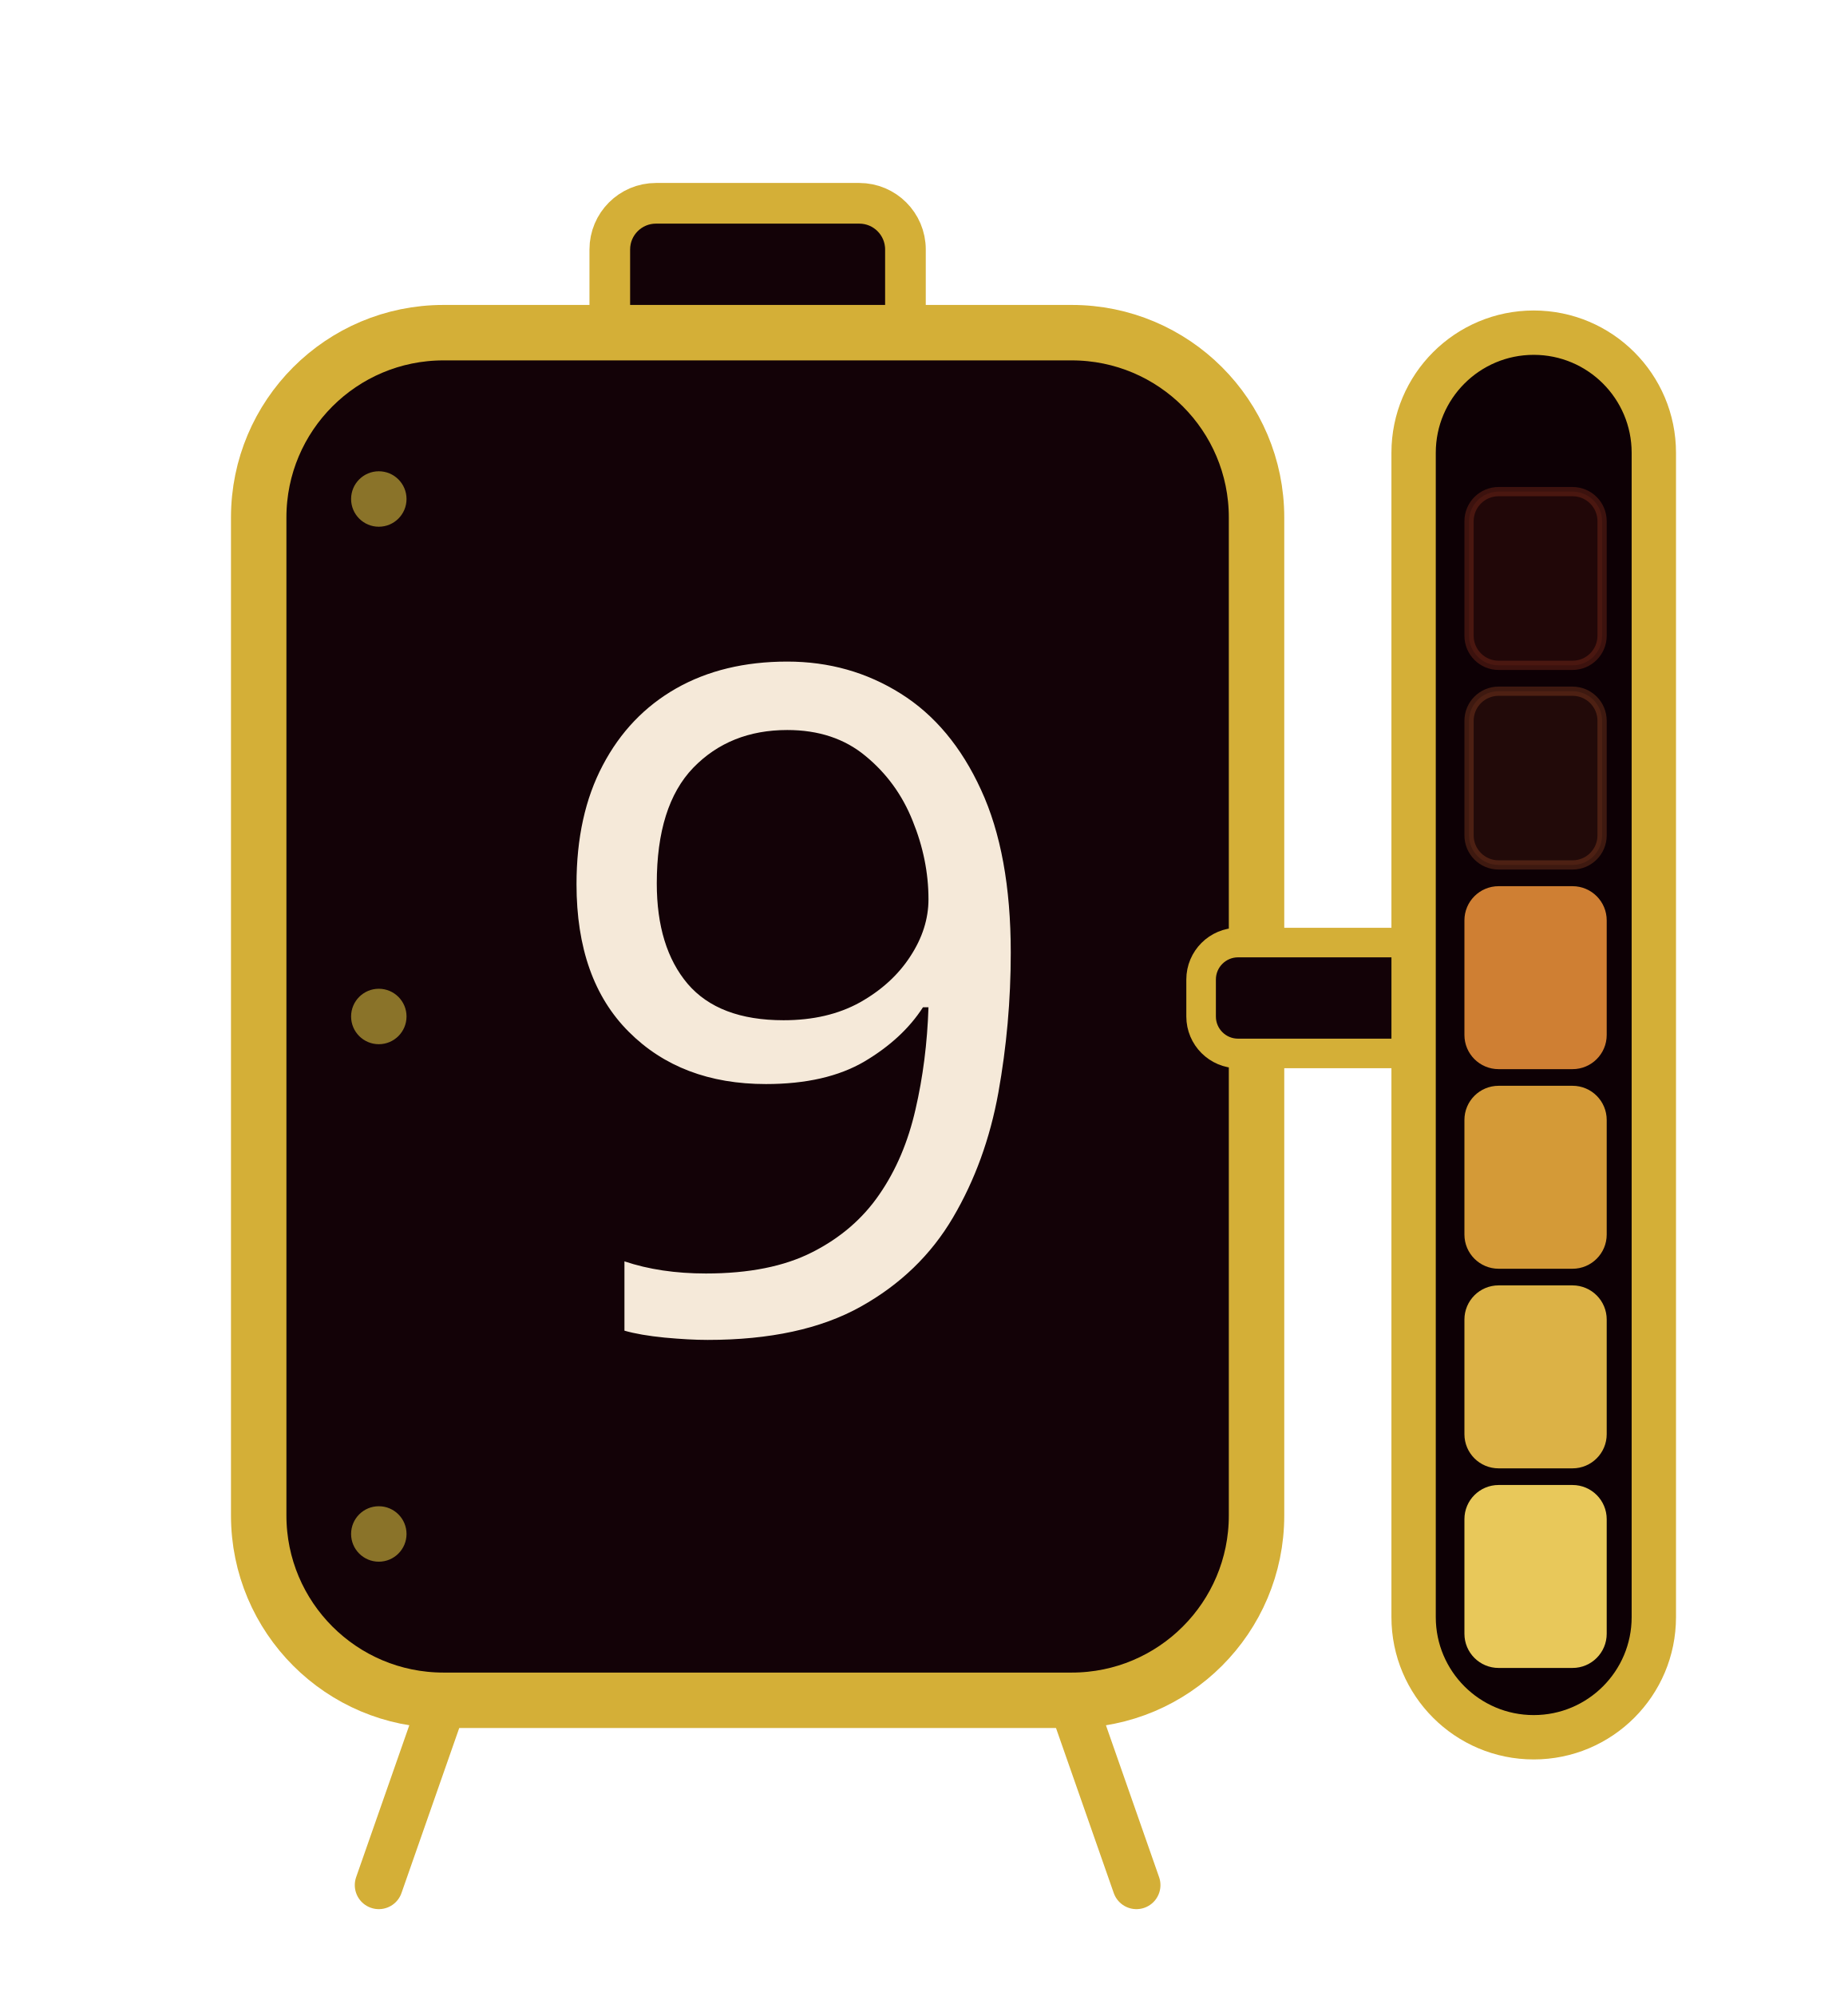
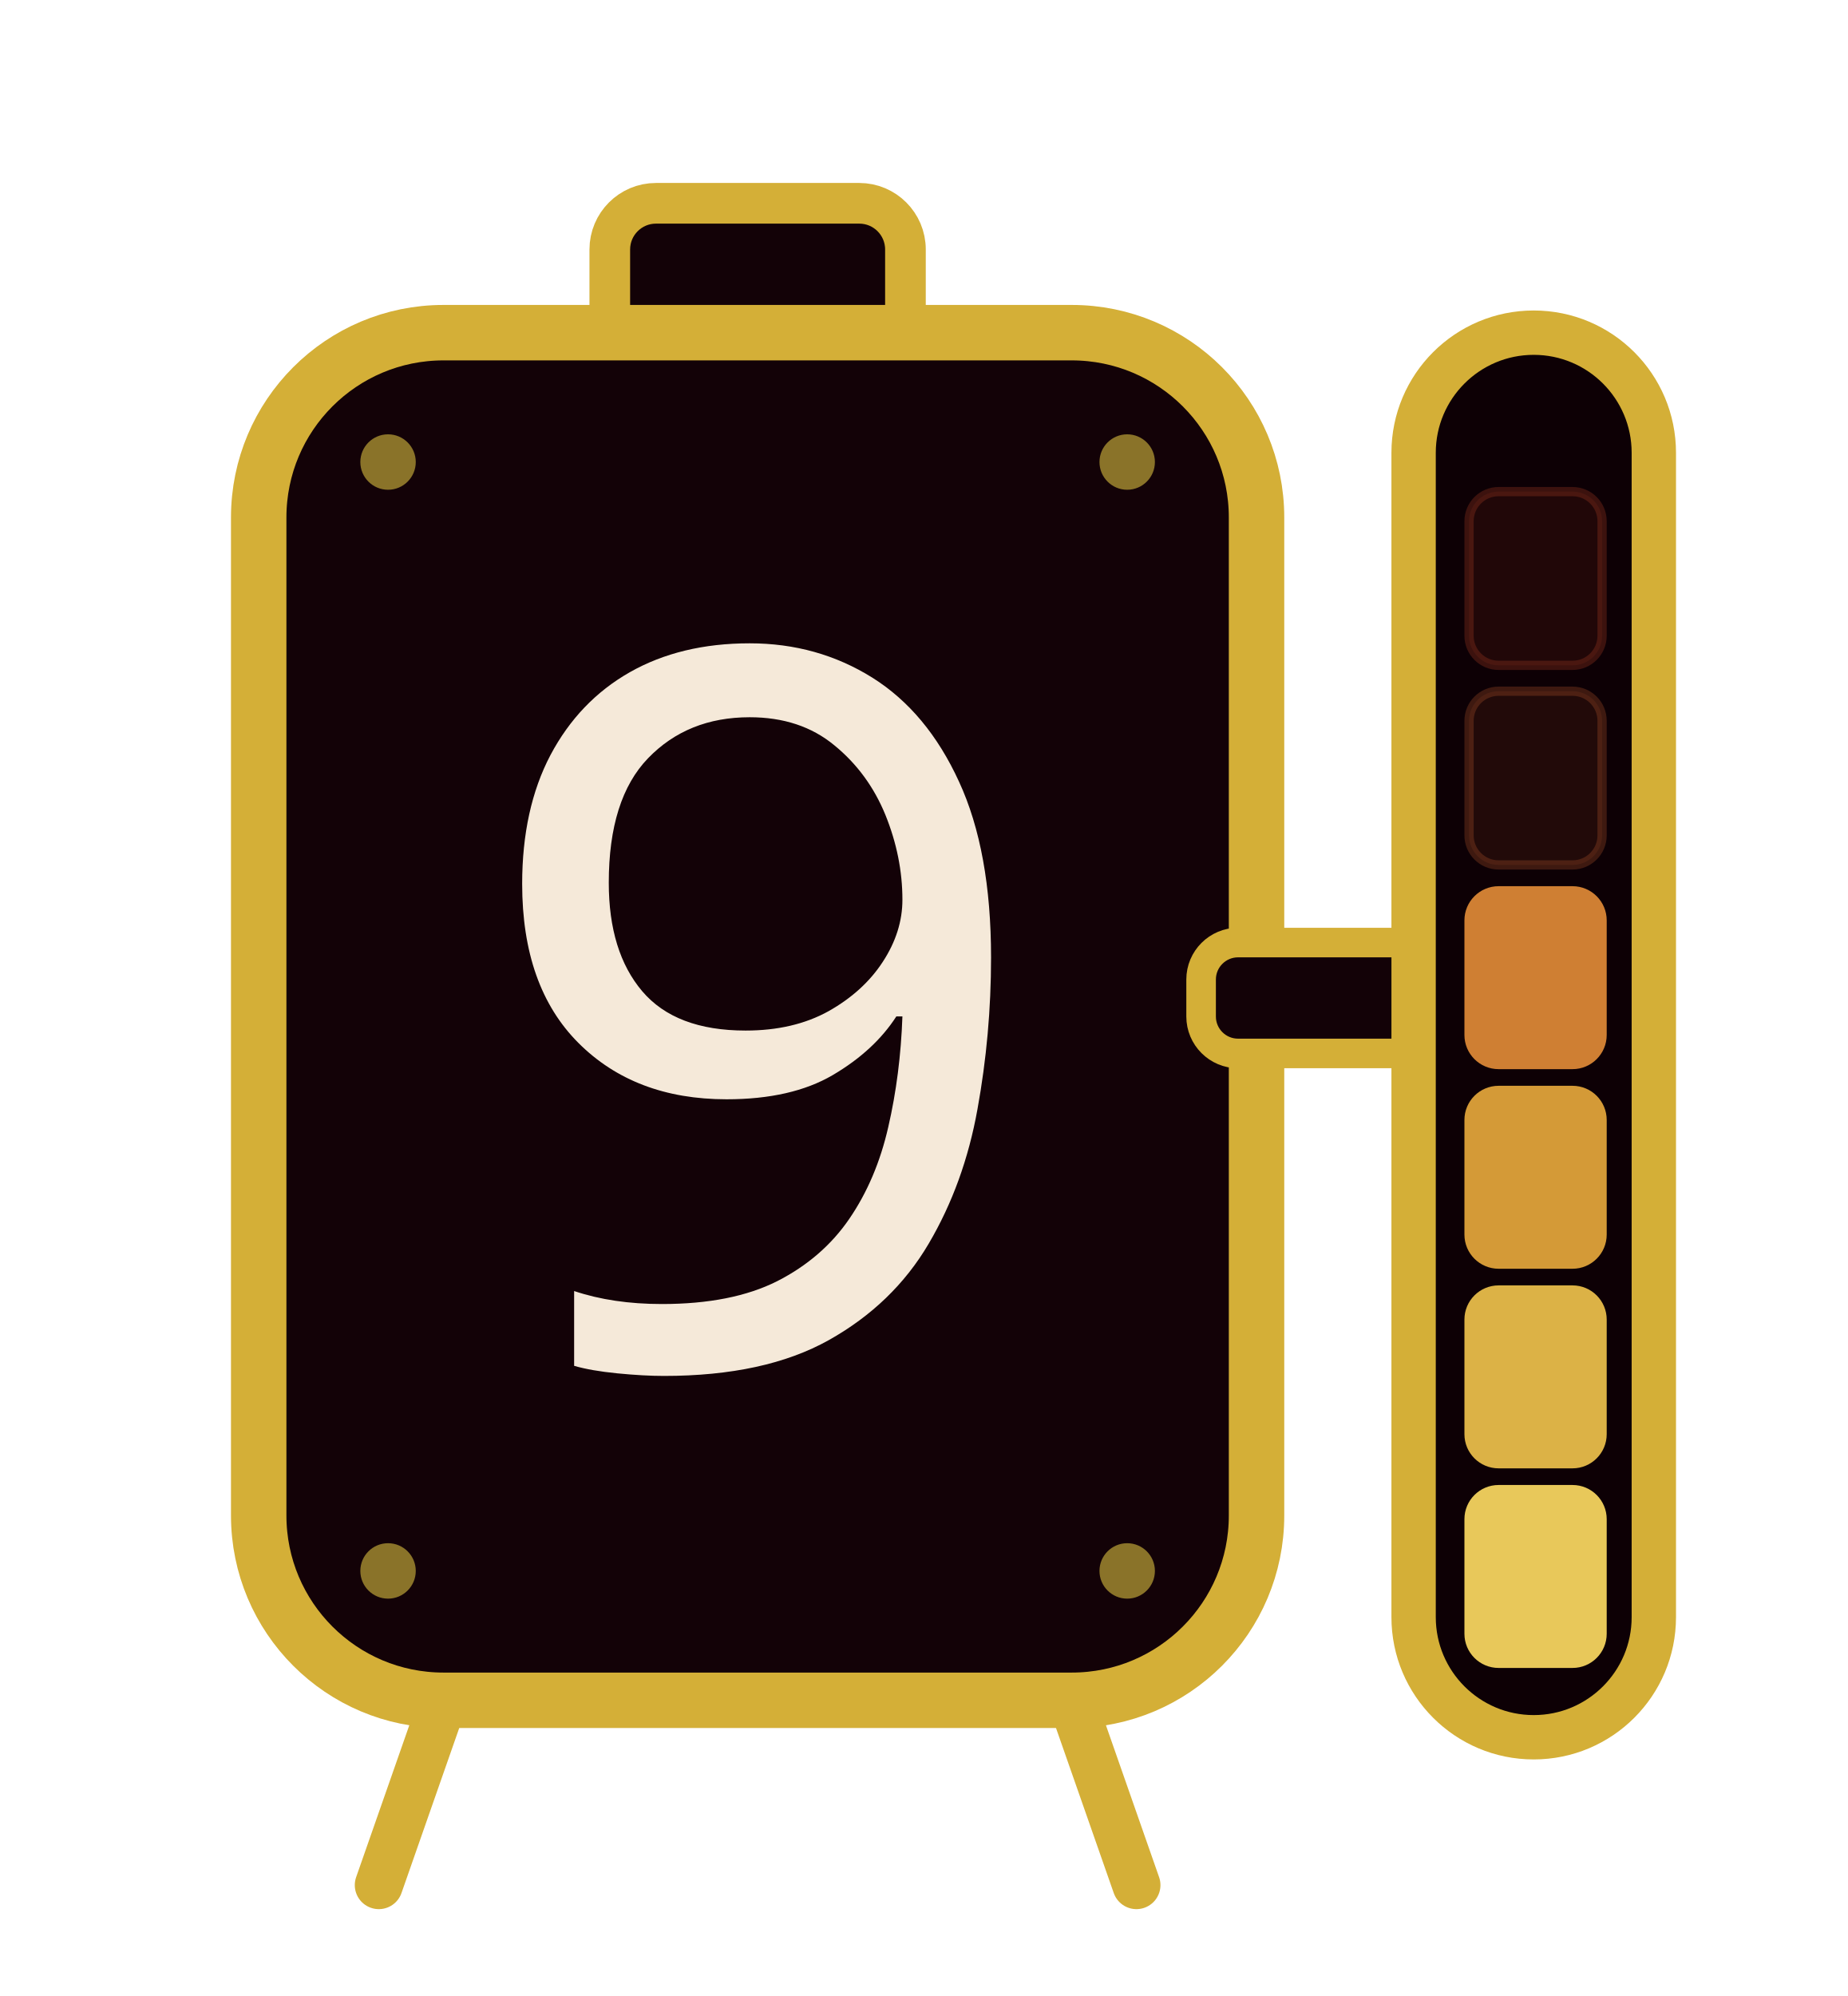
<svg xmlns="http://www.w3.org/2000/svg" viewBox="0 0 100 108" width="200" height="216">
-   <defs />
  <rect x="33" y="11" width="16" height="8" rx="2.5" fill="#130207" stroke="#d4af37" stroke-width="2.2" />
  <path d="M24 92 l-3.5 10 M58 92 l3.5 10" stroke="#d4af37" stroke-width="2.6" stroke-linecap="round" />
  <rect x="14" y="18" width="54" height="74" rx="10" fill="#130207" stroke="#d4af37" stroke-width="3" />
-   <circle cx="20.5" cy="27" r="1.5" fill="#8a7329" />
-   <circle cx="20.5" cy="55" r="1.5" fill="#8a7329" />
-   <circle cx="20.5" cy="83" r="1.5" fill="#8a7329" />
-   <text x="43" y="72" text-anchor="middle" font-family="'Bebas Neue', Impact, sans-serif" font-size="50" fill="#f5e9d9">9</text>
+   <circle cx="21" cy="25" r="1.5" fill="#8a7329" />
+   <circle cx="61" cy="25" r="1.5" fill="#8a7329" />
+   <circle cx="21" cy="85" r="1.5" fill="#8a7329" />
+   <circle cx="61" cy="85" r="1.5" fill="#8a7329" />
+   <text x="41" y="73.9" text-anchor="middle" font-family="'Bebas Neue', Impact, sans-serif" font-size="54" fill="#f5e9d9">9</text>
  <rect x="65" y="51" width="14" height="6" rx="2" fill="#130207" stroke="#d4af37" stroke-width="1.6" />
  <rect x="76.5" y="18" width="13" height="76" rx="6.5" fill="#0d0005" stroke="#d4af37" stroke-width="2.4" />
  <rect x="79.5" y="80.6" width="7.2" height="9.4" rx="1.6" fill="#e8c85a" fill-opacity="1" stroke="#e8c85a" stroke-opacity="1" stroke-width="0.5" />
  <rect x="79.5" y="69.8" width="7.2" height="9.4" rx="1.6" fill="#dcb246" fill-opacity="1" stroke="#dcb246" stroke-opacity="1" stroke-width="0.5" />
  <rect x="79.5" y="59.0" width="7.2" height="9.4" rx="1.6" fill="#d49a37" fill-opacity="1" stroke="#d49a37" stroke-opacity="1" stroke-width="0.5" />
  <rect x="79.5" y="48.2" width="7.2" height="9.4" rx="1.6" fill="#cf7f33" fill-opacity="1" stroke="#cf7f33" stroke-opacity="1" stroke-width="0.5" />
  <rect x="79.5" y="37.4" width="7.2" height="9.4" rx="1.6" fill="#c8632e" fill-opacity="0.11" stroke="#c8632e" stroke-opacity="0.26" stroke-width="0.5" />
  <rect x="79.5" y="26.6" width="7.2" height="9.4" rx="1.6" fill="#c0472a" fill-opacity="0.11" stroke="#c0472a" stroke-opacity="0.26" stroke-width="0.5" />
</svg>
